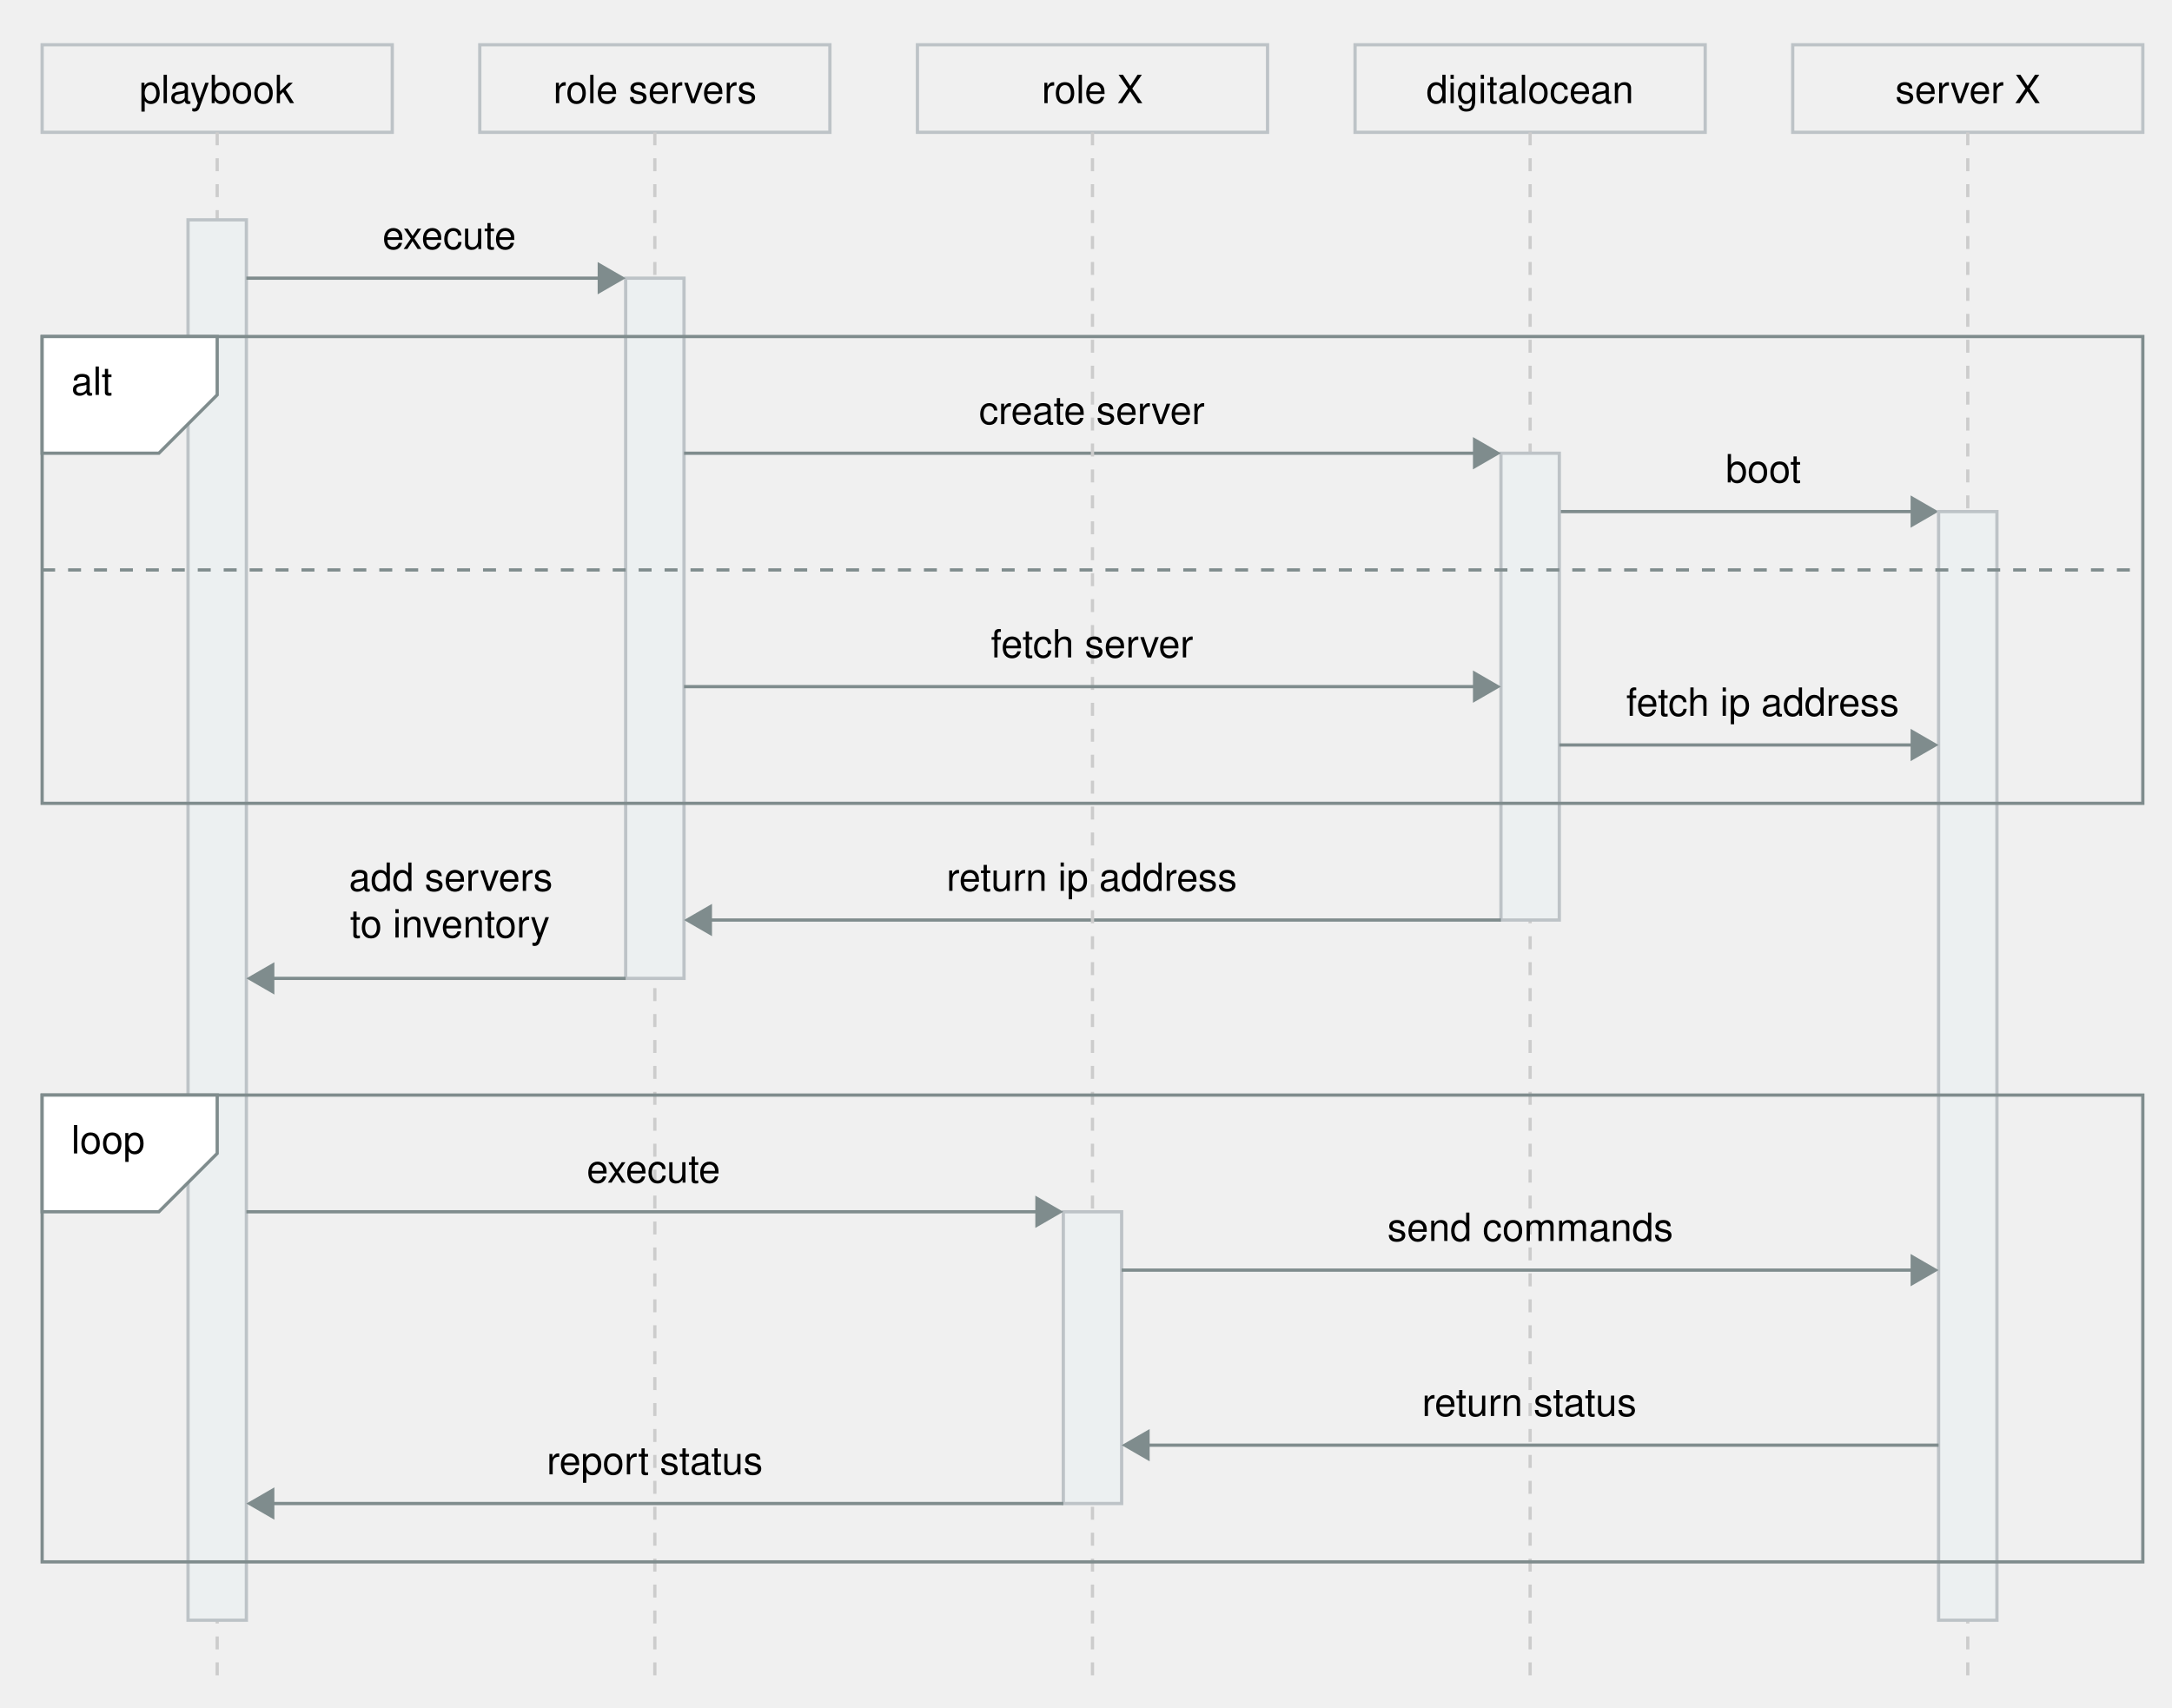
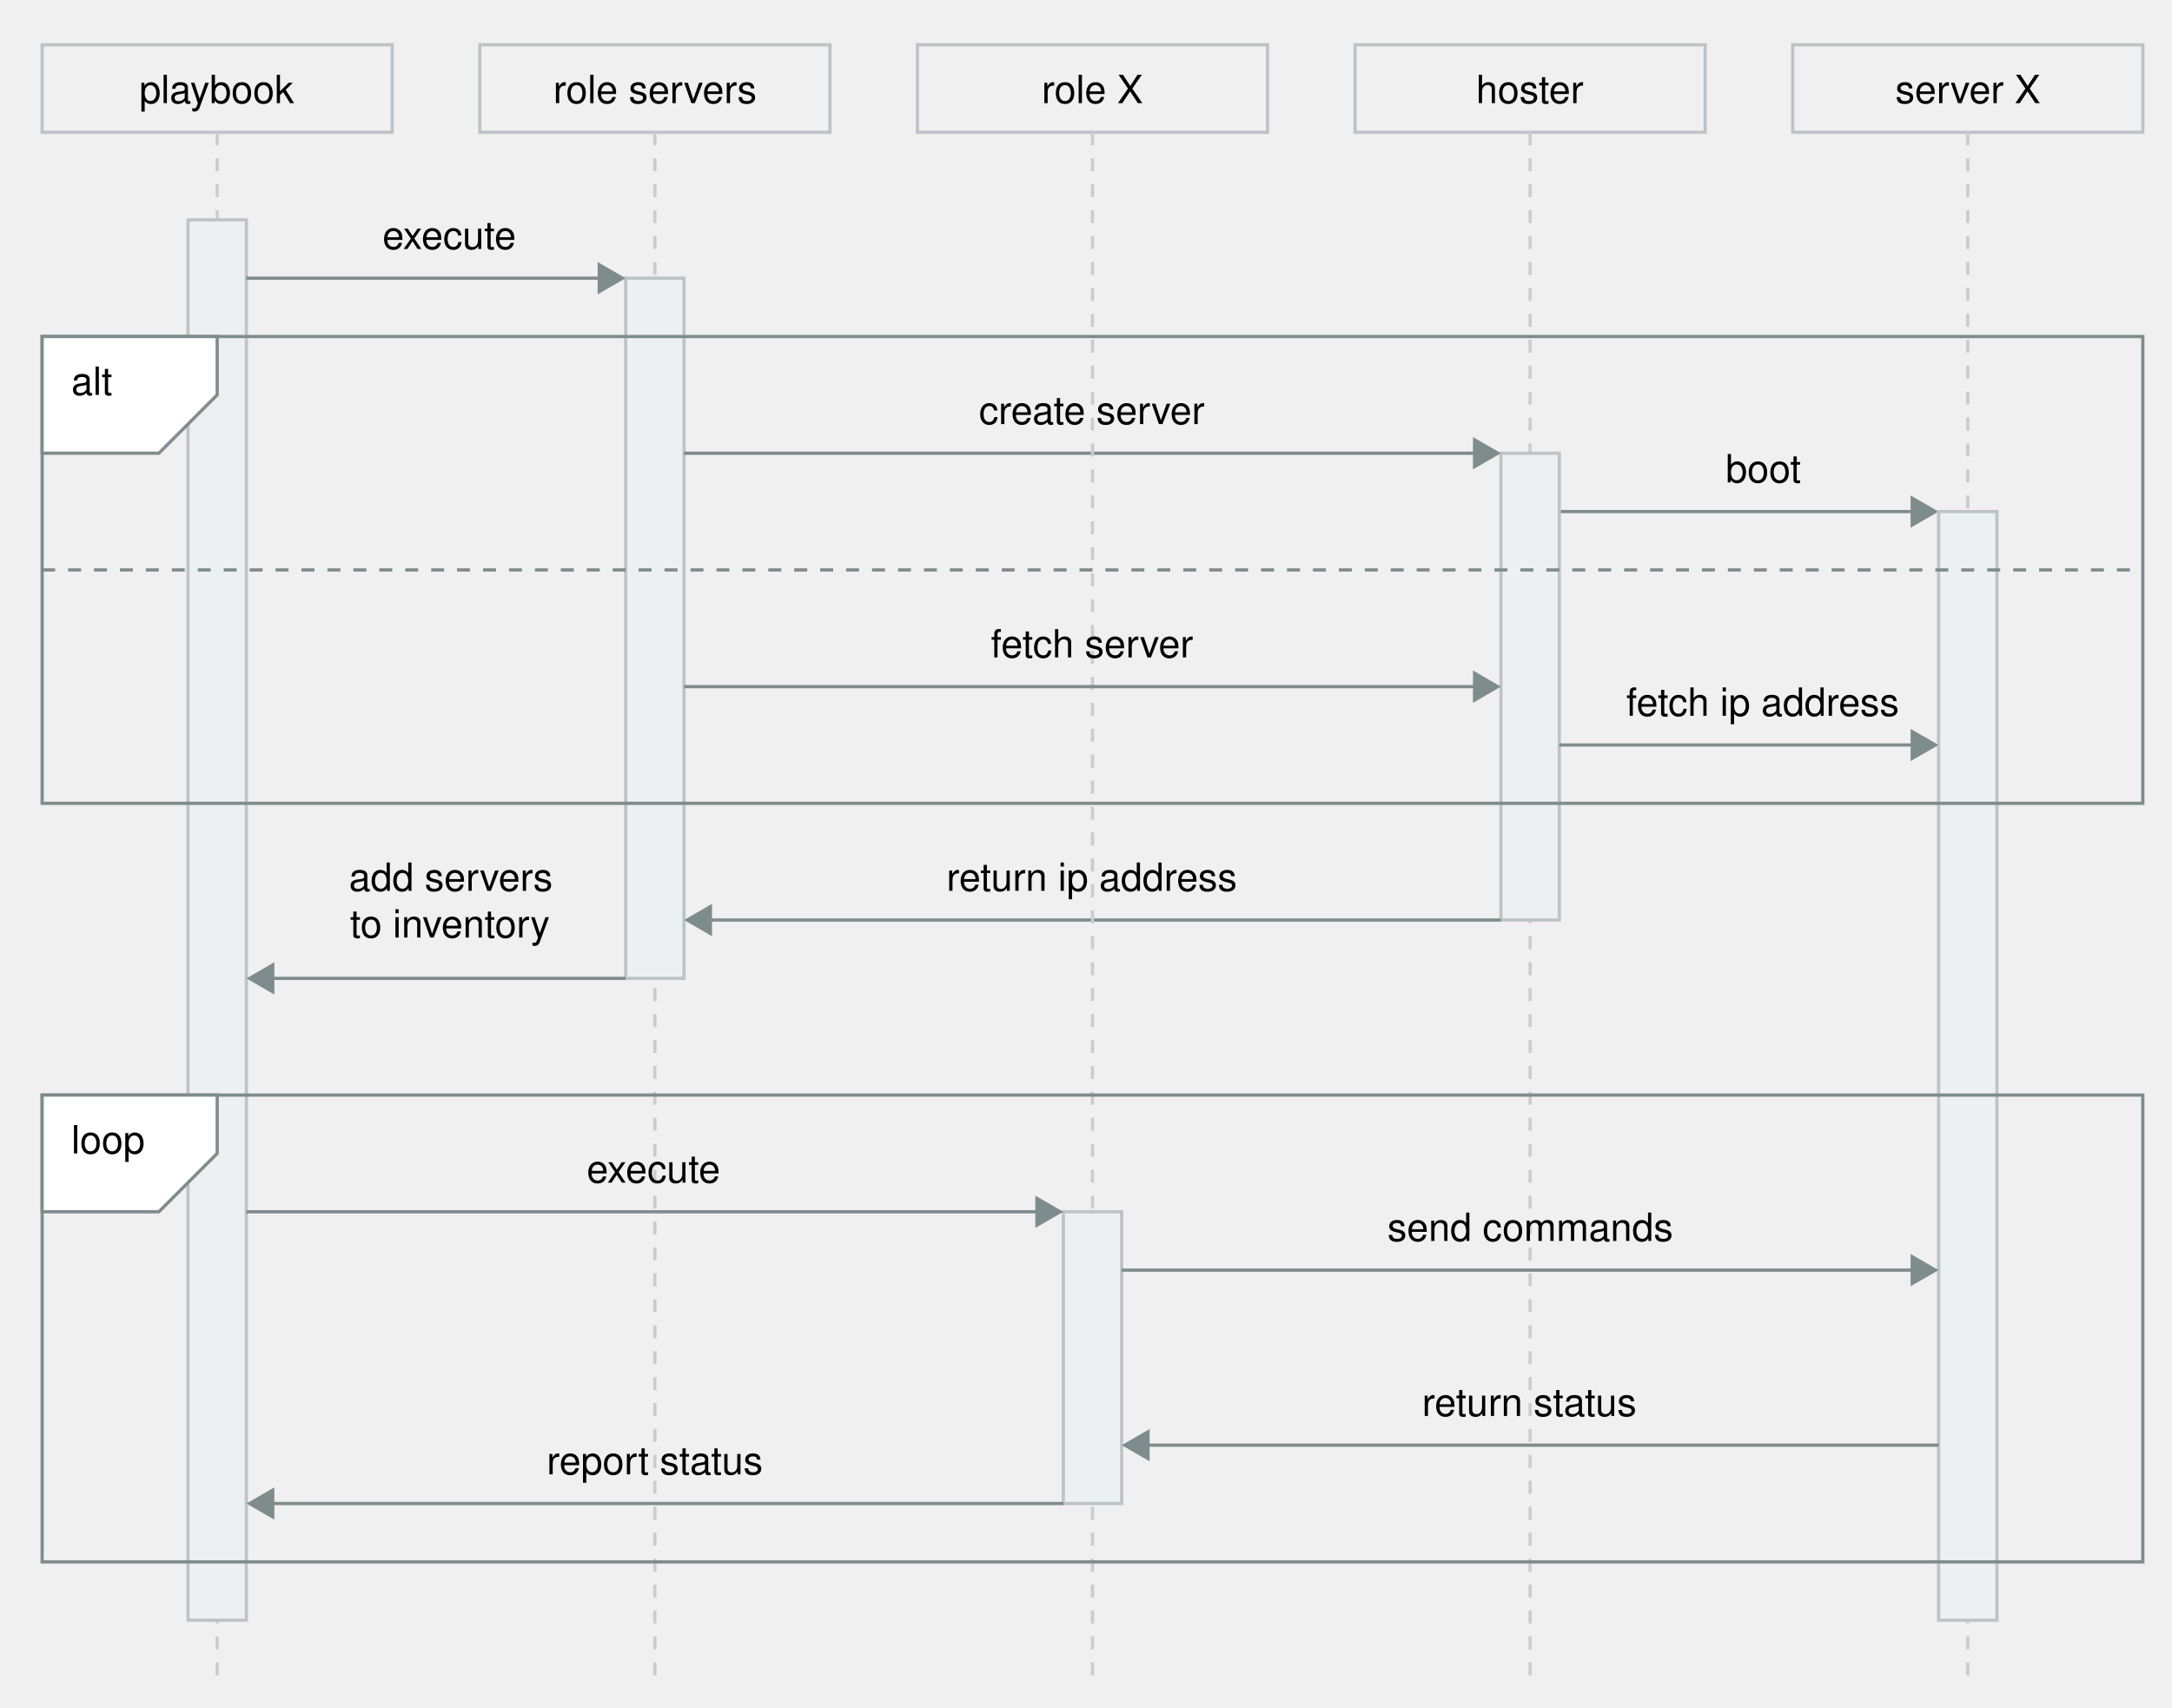
<svg xmlns="http://www.w3.org/2000/svg" version="1.1" id="Layer_1" x="0px" y="0px" width="670px" height="526.812px" viewBox="0 0 670 526.812" enable-background="new 0 0 670 526.812" xml:space="preserve">
  <path fill="none" stroke="#BDC3C7" stroke-miterlimit="10" d="M13,13.812h108v27H13V13.812z" />
  <text transform="matrix(1 0 0 1 42.9824 31.8125)" font-family="'Helvetica'" font-size="12">playbook</text>
-   <text transform="matrix(1 0 0 1 439.9746 31.8125)" font-family="'Helvetica'" font-size="12">digitalocean</text>
+   <text transform="matrix(1 0 0 1 455.3242 31.8125)" font-family="'Helvetica'" font-size="12">hoster</text>
  <line fill="none" stroke="#CCCCCC" stroke-miterlimit="10" stroke-dasharray="4,4" x1="67" y1="40.812" x2="67" y2="517.812" />
  <text transform="matrix(1 0 0 1 170.6582 31.8125)" font-family="'Helvetica'" font-size="12">role servers</text>
  <path fill="none" stroke="#BDC3C7" stroke-miterlimit="10" d="M148,13.812h108v27H148V13.812z" />
  <line fill="none" stroke="#CCCCCC" stroke-miterlimit="10" stroke-dasharray="4,4" x1="202" y1="40.816" x2="202" y2="517.812" />
  <path fill="#ECF0F1" stroke="#BDC3C7" stroke-miterlimit="10" d="M193,85.812h18v216h-18V85.812z" />
  <path fill="#ECF0F1" stroke="#BDC3C7" stroke-miterlimit="10" d="M58,67.812h18v432H58V67.812z" />
  <g>
    <g>
      <line fill="none" stroke="#7F8C8D" stroke-miterlimit="10" x1="76" y1="85.812" x2="185.82" y2="85.812" />
      <g>
        <polygon fill="#7F8C8D" points="184.361,90.799 192.996,85.812 184.361,80.826    " />
      </g>
    </g>
  </g>
  <path fill="none" stroke="#BDC3C7" stroke-miterlimit="10" d="M418,13.812h108v27H418V13.812z" />
  <line fill="none" stroke="#CCCCCC" stroke-miterlimit="10" stroke-dasharray="4,4" x1="472" y1="40.816" x2="472" y2="517.812" />
  <path fill="none" stroke="#BDC3C7" stroke-miterlimit="10" d="M553,13.812h108v27H553V13.812z" />
  <text transform="matrix(1 0 0 1 584.6621 31.8125)" font-family="'Helvetica'" font-size="12">server X</text>
  <g>
    <g>
      <line fill="none" stroke="#7F8C8D" stroke-miterlimit="10" x1="481" y1="157.812" x2="590.824" y2="157.812" />
      <g>
        <polygon fill="#7F8C8D" points="589.365,162.799 598,157.812 589.365,152.826    " />
      </g>
    </g>
  </g>
  <line fill="none" stroke="#CCCCCC" stroke-miterlimit="10" stroke-dasharray="4,4" x1="607" y1="40.816" x2="607" y2="517.812" />
  <path fill="#ECF0F1" stroke="#BDC3C7" stroke-miterlimit="10" d="M463,139.812h18v144h-18V139.812z" />
  <path fill="#ECF0F1" stroke="#BDC3C7" stroke-miterlimit="10" d="M598,157.812h18v342h-18V157.812z" />
  <g>
    <g>
      <line fill="none" stroke="#7F8C8D" stroke-miterlimit="10" x1="211" y1="139.812" x2="455.824" y2="139.812" />
      <g>
        <polygon fill="#7F8C8D" points="454.365,144.799 463,139.812 454.365,134.826    " />
      </g>
    </g>
  </g>
  <text transform="matrix(1 0 0 1 532.3223 148.8125)" font-family="'Helvetica'" font-size="12">boot</text>
  <g>
    <g>
      <line fill="none" stroke="#7F8C8D" stroke-miterlimit="10" x1="462.996" y1="283.812" x2="218.176" y2="283.812" />
      <g>
        <polygon fill="#7F8C8D" points="219.635,278.826 211,283.812 219.635,288.799    " />
      </g>
    </g>
  </g>
  <g>
    <g>
      <line fill="none" stroke="#7F8C8D" stroke-miterlimit="10" x1="192.996" y1="301.812" x2="83.176" y2="301.812" />
      <g>
        <polygon fill="#7F8C8D" points="84.635,296.826 76,301.812 84.635,306.799    " />
      </g>
    </g>
  </g>
-   <text transform="matrix(1 0 0 1 107.6479 274.8125)" enable-background="new    ">
-     <tspan x="0" y="0" font-family="'Helvetica'" font-size="12">add servers</tspan>
-     <tspan x="0.331" y="14.4" font-family="'Helvetica'" font-size="12">to inventory</tspan>
-   </text>
+   <text transform="matrix(1 0 0 1 107.6479 274.8125)" font-family="'Helvetica'" font-size="12">add servers</text>
+   <text transform="matrix(1 0 0 1 107.979 289.2129)" font-family="'Helvetica'" font-size="12">to inventory</text>
  <text transform="matrix(1 0 0 1 321.3262 31.8125)" font-family="'Helvetica'" font-size="12">role X</text>
  <path fill="none" stroke="#BDC3C7" stroke-miterlimit="10" d="M283,13.812h108v27H283V13.812z" />
  <line fill="none" stroke="#CCCCCC" stroke-miterlimit="10" stroke-dasharray="4,4" x1="337" y1="40.816" x2="337" y2="517.812" />
  <path fill="#ECF0F1" stroke="#BDC3C7" stroke-miterlimit="10" d="M328,373.812h18v90h-18V373.812z" />
  <g>
    <g>
      <line fill="none" stroke="#7F8C8D" stroke-miterlimit="10" x1="76" y1="373.812" x2="320.824" y2="373.812" />
      <g>
        <polygon fill="#7F8C8D" points="319.365,378.799 328,373.812 319.365,368.826    " />
      </g>
    </g>
  </g>
  <text transform="matrix(1 0 0 1 117.9854 76.8125)" font-family="'Helvetica'" font-size="12">execute</text>
  <text transform="matrix(1 0 0 1 301.9873 130.8125)" font-family="'Helvetica'" font-size="12">create server</text>
  <text transform="matrix(1 0 0 1 291.9727 274.8125)" font-family="'Helvetica'" font-size="12">return ip address</text>
  <text transform="matrix(1 0 0 1 180.9854 364.8125)" font-family="'Helvetica'" font-size="12">execute</text>
  <g>
    <g>
      <line fill="none" stroke="#7F8C8D" stroke-miterlimit="10" x1="346" y1="391.812" x2="590.824" y2="391.812" />
      <g>
        <polygon fill="#7F8C8D" points="589.365,396.799 598,391.812 589.365,386.826    " />
      </g>
    </g>
  </g>
  <text transform="matrix(1 0 0 1 427.9785 382.8125)" font-family="'Helvetica'" font-size="12">send commands</text>
  <g>
    <g>
      <line fill="none" stroke="#7F8C8D" stroke-miterlimit="10" x1="598" y1="445.812" x2="353.176" y2="445.812" />
      <g>
        <polygon fill="#7F8C8D" points="354.635,440.826 346,445.812 354.635,450.799    " />
      </g>
    </g>
  </g>
  <text transform="matrix(1 0 0 1 438.6514 436.8125)" font-family="'Helvetica'" font-size="12">return status</text>
  <g>
    <g>
      <line fill="none" stroke="#7F8C8D" stroke-miterlimit="10" x1="328" y1="463.812" x2="83.176" y2="463.812" />
      <g>
        <polygon fill="#7F8C8D" points="84.635,458.826 76,463.812 84.635,468.799    " />
      </g>
    </g>
  </g>
  <path fill="none" stroke="#7F8C8D" stroke-miterlimit="10" d="M13,337.812h648v144H13V337.812z" />
  <polygon fill="#FFFFFF" stroke="#7F8C8D" stroke-miterlimit="10" points="13,373.812 49,373.812 67,355.812 67,337.812 13,337.812   " />
  <text transform="matrix(1 0 0 1 22 355.8125)" font-family="'Helvetica'" font-size="12">loop</text>
  <path fill="none" stroke="#7F8C8D" stroke-miterlimit="10" d="M13,103.812h648v144H13V103.812z" />
  <polygon fill="#FFFFFF" stroke="#7F8C8D" stroke-miterlimit="10" points="13,139.812 49,139.812 67,121.812 67,103.812 13,103.812   " />
  <text transform="matrix(1 0 0 1 22 121.8125)" font-family="'Helvetica'" font-size="12">alt</text>
  <g>
    <g>
      <line fill="none" stroke="#7F8C8D" stroke-miterlimit="10" x1="211" y1="211.812" x2="455.824" y2="211.812" />
      <g>
        <polygon fill="#7F8C8D" points="454.365,216.799 463,211.812 454.365,206.826    " />
      </g>
    </g>
  </g>
  <text transform="matrix(1 0 0 1 305.6553 202.8125)" font-family="'Helvetica'" font-size="12">fetch server</text>
  <g>
    <g>
      <line fill="none" stroke="#7F8C8D" stroke-miterlimit="10" x1="481" y1="229.812" x2="590.824" y2="229.812" />
      <g>
        <polygon fill="#7F8C8D" points="589.365,234.799 598,229.812 589.365,224.826    " />
      </g>
    </g>
  </g>
  <text transform="matrix(1 0 0 1 501.6426 220.8125)" font-family="'Helvetica'" font-size="12">fetch ip address</text>
  <line fill="none" stroke="#7F8C8D" stroke-miterlimit="10" stroke-dasharray="4,4" x1="13" y1="175.812" x2="661" y2="175.812" />
  <text transform="matrix(1 0 0 1 168.6514 454.8125)" font-family="'Helvetica'" font-size="12">report status</text>
</svg>
